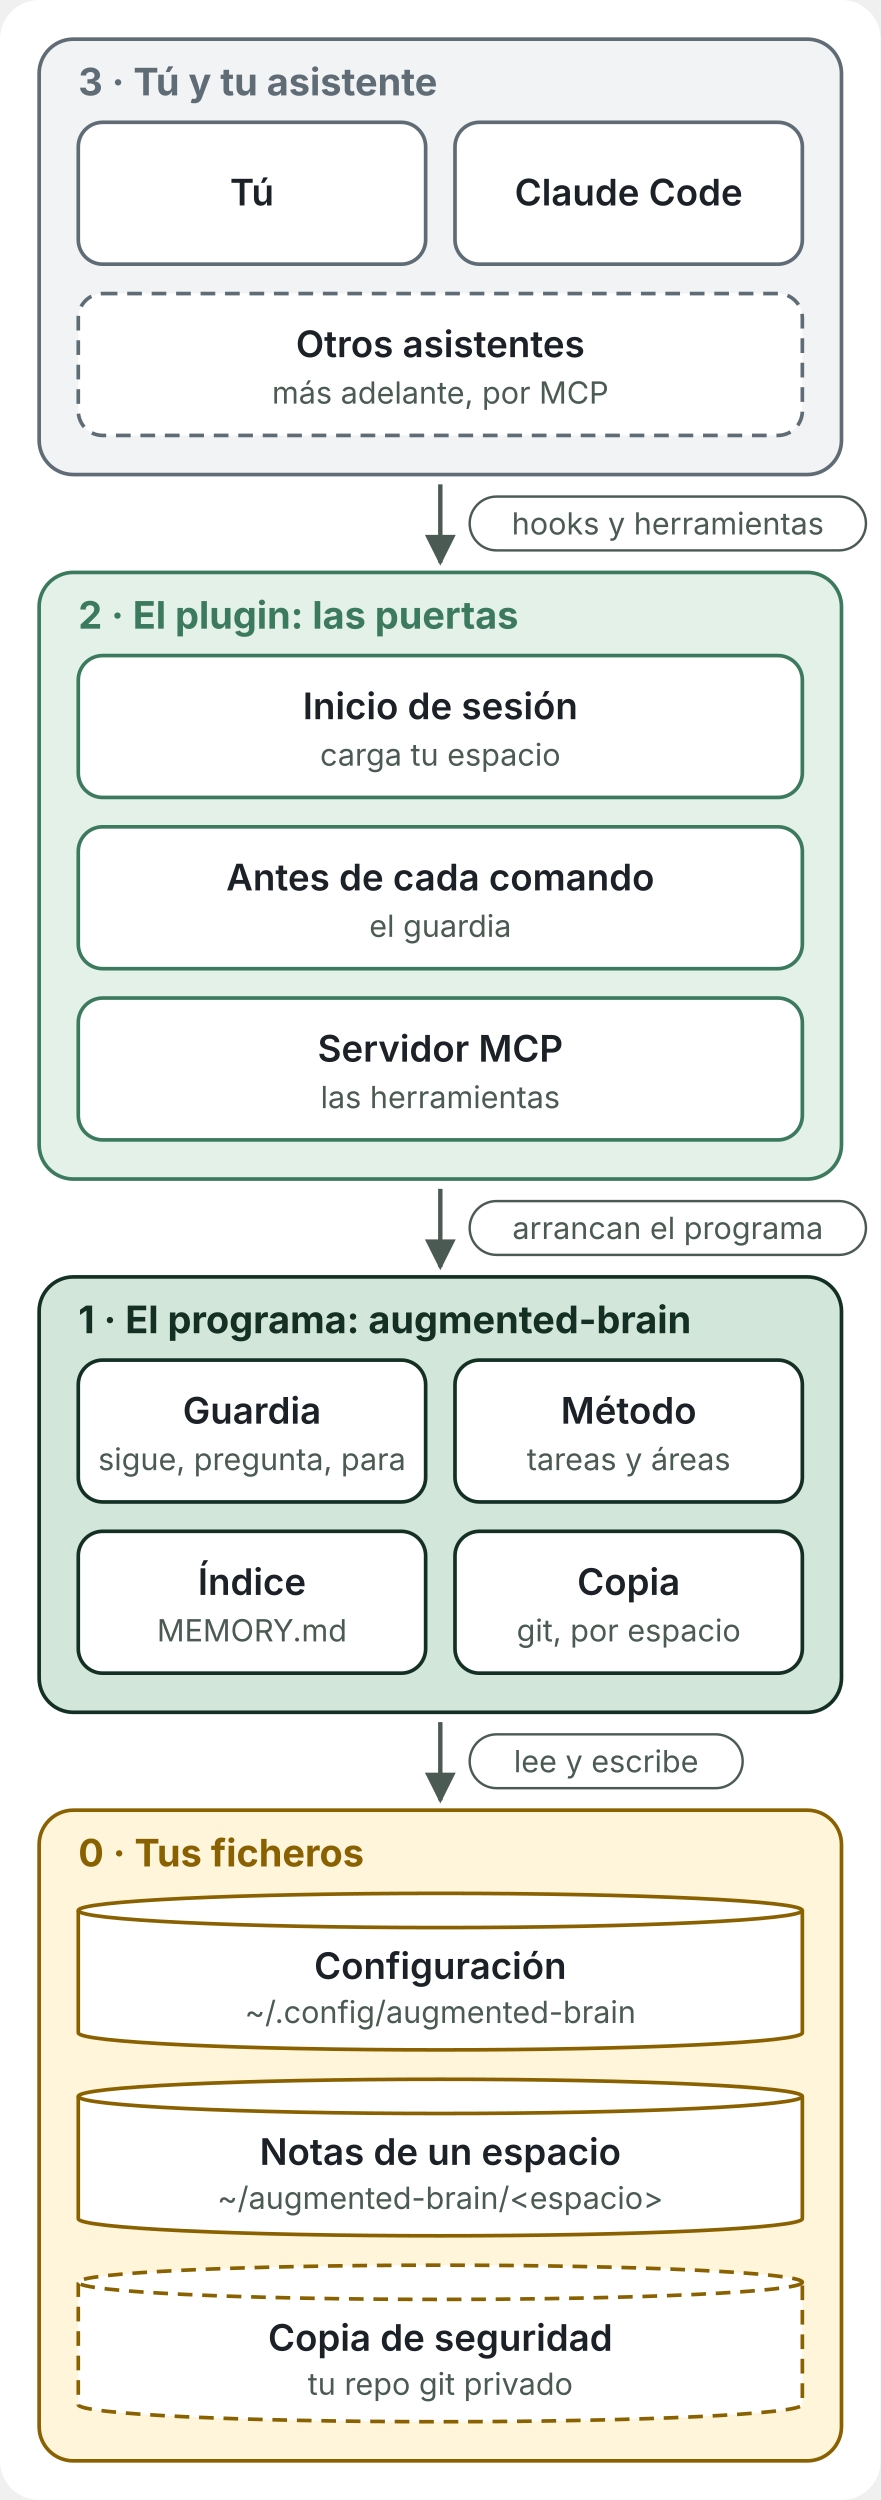
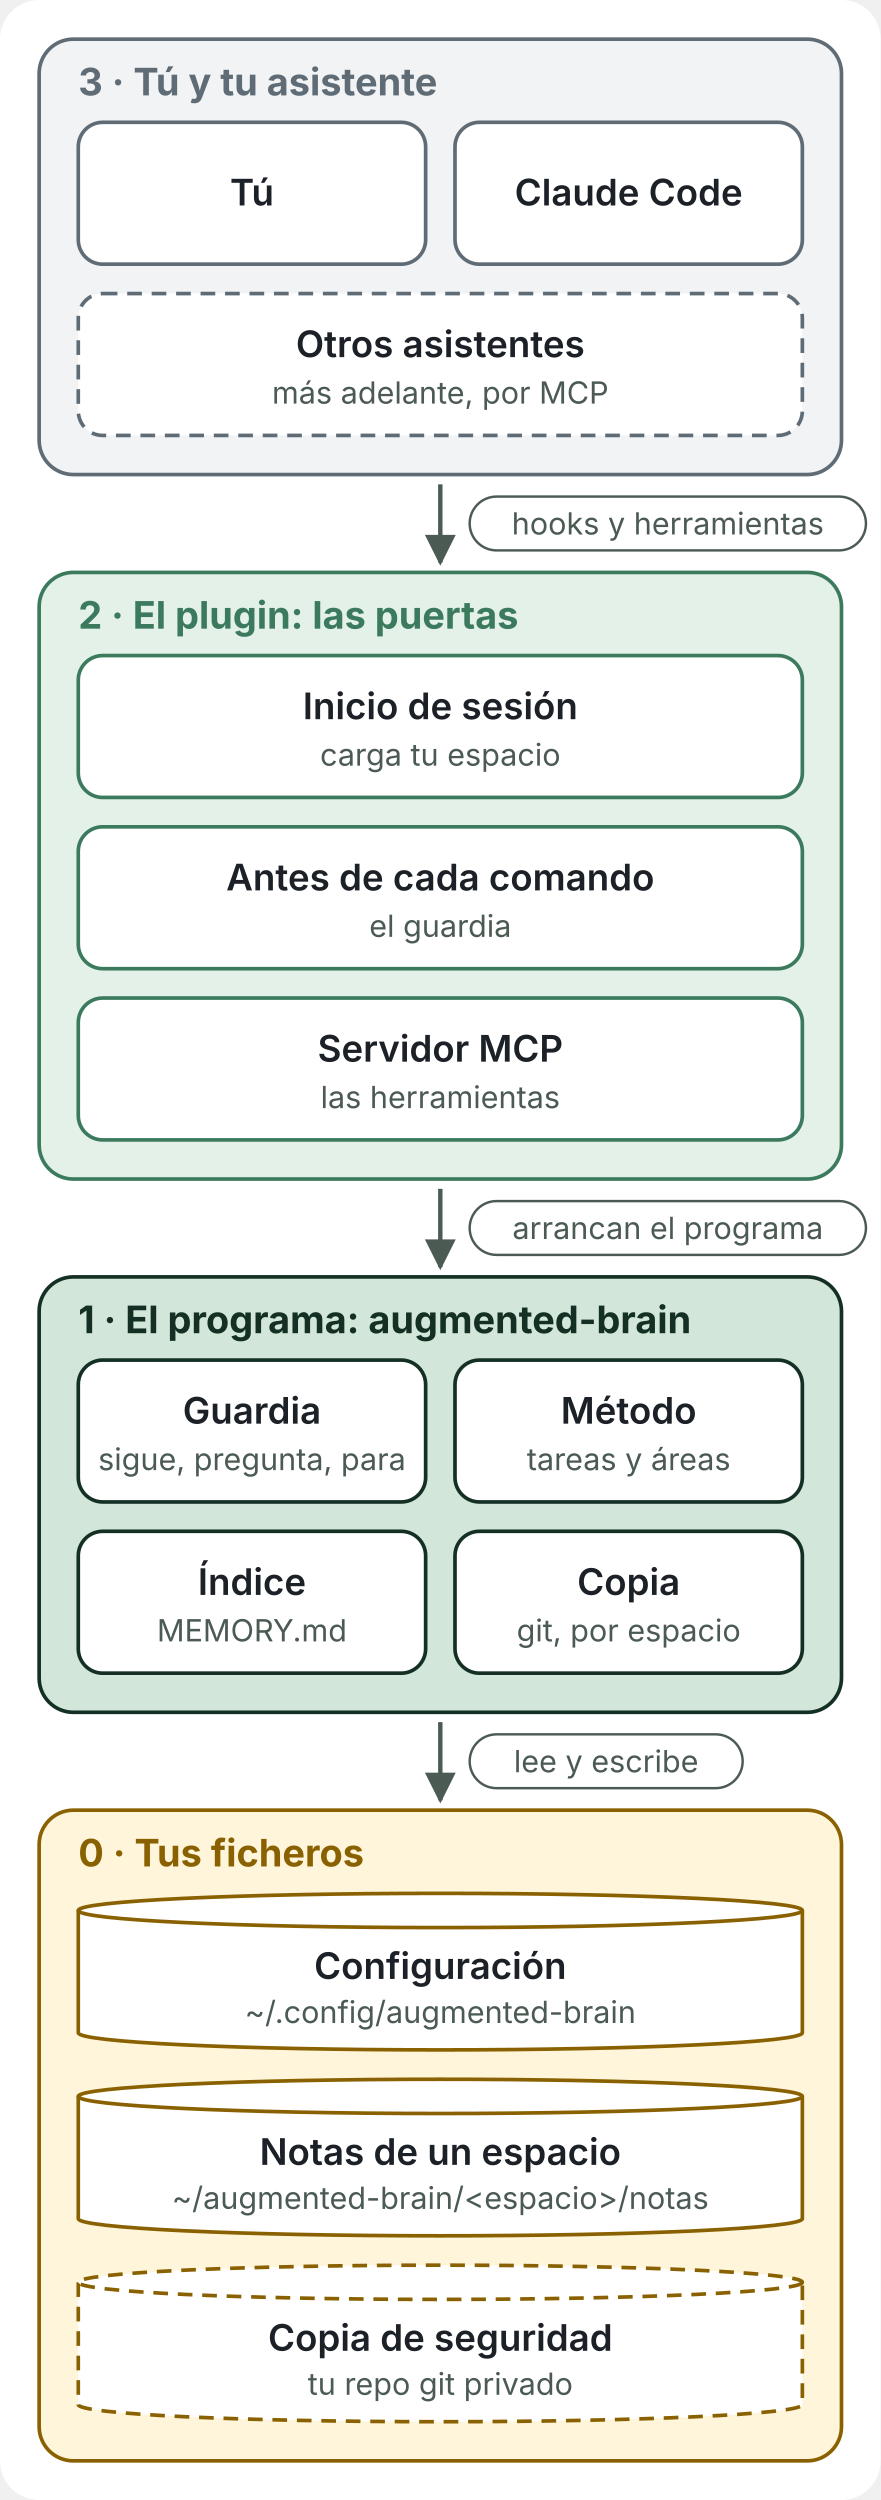
<svg xmlns="http://www.w3.org/2000/svg" viewBox="0 0 360 1022" width="360" height="1022" role="img" aria-label="augmented brain en cuatro capas">
  <defs>
    <marker id="arrow" viewBox="0 0 10 10" refX="9" refY="5" markerWidth="7" markerHeight="7" orient="auto-start-reverse">
      <path d="M0,0 L10,5 L0,10 z" fill="#4B5A52" />
    </marker>
  </defs>
  <rect width="360" height="1022" rx="16" fill="#FFFFFF" />
  <rect x="16.0" y="16.0" width="328.0" height="178.0" rx="14" fill="#F1F3F5" stroke="#5F6B75" stroke-width="1.5" />
  <text x="32.0" y="39.0" text-anchor="start" font-family="'IBM Plex Sans', Inter, 'Segoe UI', Helvetica, Arial, sans-serif" font-size="15.5" font-weight="700" fill="#5F6B75">3 · Tú y tu asistente</text>
  <rect x="32.0" y="50.0" width="142.0" height="58.0" rx="10" fill="#FFFFFF" stroke="#5F6B75" stroke-width="1.5" />
  <text x="103.0" y="84.0" text-anchor="middle" font-family="'IBM Plex Sans', Inter, 'Segoe UI', Helvetica, Arial, sans-serif" font-size="15" font-weight="600" fill="#1C2128">Tú</text>
  <rect x="186.0" y="50.0" width="142.0" height="58.0" rx="10" fill="#FFFFFF" stroke="#5F6B75" stroke-width="1.5" />
  <text x="257.0" y="84.0" text-anchor="middle" font-family="'IBM Plex Sans', Inter, 'Segoe UI', Helvetica, Arial, sans-serif" font-size="15" font-weight="600" fill="#1C2128">Claude Code</text>
  <rect x="32.0" y="120.0" width="296.0" height="58.0" rx="10" fill="#FFFFFF" stroke="#5F6B75" stroke-width="1.5" stroke-dasharray="6 4" />
  <text x="180.0" y="146.0" text-anchor="middle" font-family="'IBM Plex Sans', Inter, 'Segoe UI', Helvetica, Arial, sans-serif" font-size="15" font-weight="600" fill="#1C2128">Otros asistentes</text>
  <text x="180.0" y="165.0" text-anchor="middle" font-family="'IBM Plex Sans', Inter, 'Segoe UI', Helvetica, Arial, sans-serif" font-size="12.5" font-weight="400" fill="#4B5A52">más adelante, por MCP</text>
  <line x1="180.0" y1="198.0" x2="180.0" y2="230.0" stroke="#4B5A52" stroke-width="1.8" marker-end="url(#arrow)" />
  <rect x="192.0" y="203.0" width="162.0" height="22.0" rx="11" fill="#FFFFFF" stroke="#4B5A52" stroke-width="1" />
  <text x="273.0" y="218.5" text-anchor="middle" font-family="'IBM Plex Sans', Inter, 'Segoe UI', Helvetica, Arial, sans-serif" font-size="12.5" font-weight="400" fill="#4B5A52">hooks y herramientas</text>
  <rect x="16.0" y="234.0" width="328.0" height="248.0" rx="14" fill="#E3F1E9" stroke="#3C7A5E" stroke-width="1.5" />
  <text x="32.0" y="257.0" text-anchor="start" font-family="'IBM Plex Sans', Inter, 'Segoe UI', Helvetica, Arial, sans-serif" font-size="15.5" font-weight="700" fill="#3C7A5E">2 · El plugin: las puertas</text>
  <rect x="32.0" y="268.0" width="296.0" height="58.0" rx="10" fill="#FFFFFF" stroke="#3C7A5E" stroke-width="1.5" />
  <text x="180.0" y="294.0" text-anchor="middle" font-family="'IBM Plex Sans', Inter, 'Segoe UI', Helvetica, Arial, sans-serif" font-size="15" font-weight="600" fill="#1C2128">Inicio de sesión</text>
  <text x="180.0" y="313.0" text-anchor="middle" font-family="'IBM Plex Sans', Inter, 'Segoe UI', Helvetica, Arial, sans-serif" font-size="12.5" font-weight="400" fill="#4B5A52">carga tu espacio</text>
  <rect x="32.0" y="338.0" width="296.0" height="58.0" rx="10" fill="#FFFFFF" stroke="#3C7A5E" stroke-width="1.5" />
  <text x="180.0" y="364.0" text-anchor="middle" font-family="'IBM Plex Sans', Inter, 'Segoe UI', Helvetica, Arial, sans-serif" font-size="15" font-weight="600" fill="#1C2128">Antes de cada comando</text>
  <text x="180.0" y="383.0" text-anchor="middle" font-family="'IBM Plex Sans', Inter, 'Segoe UI', Helvetica, Arial, sans-serif" font-size="12.5" font-weight="400" fill="#4B5A52">el guardia</text>
  <rect x="32.0" y="408.0" width="296.0" height="58.0" rx="10" fill="#FFFFFF" stroke="#3C7A5E" stroke-width="1.5" />
  <text x="180.0" y="434.0" text-anchor="middle" font-family="'IBM Plex Sans', Inter, 'Segoe UI', Helvetica, Arial, sans-serif" font-size="15" font-weight="600" fill="#1C2128">Servidor MCP</text>
  <text x="180.0" y="453.0" text-anchor="middle" font-family="'IBM Plex Sans', Inter, 'Segoe UI', Helvetica, Arial, sans-serif" font-size="12.5" font-weight="400" fill="#4B5A52">las herramientas</text>
  <line x1="180.0" y1="486.0" x2="180.0" y2="518.0" stroke="#4B5A52" stroke-width="1.8" marker-end="url(#arrow)" />
  <rect x="192.0" y="491.0" width="162.0" height="22.0" rx="11" fill="#FFFFFF" stroke="#4B5A52" stroke-width="1" />
  <text x="273.0" y="506.5" text-anchor="middle" font-family="'IBM Plex Sans', Inter, 'Segoe UI', Helvetica, Arial, sans-serif" font-size="12.5" font-weight="400" fill="#4B5A52">arrancan el programa</text>
  <rect x="16.0" y="522.0" width="328.0" height="178.0" rx="14" fill="#D3E6DA" stroke="#143024" stroke-width="1.5" />
  <text x="32.0" y="545.0" text-anchor="start" font-family="'IBM Plex Sans', Inter, 'Segoe UI', Helvetica, Arial, sans-serif" font-size="15.5" font-weight="700" fill="#143024">1 · El programa: augmented-brain</text>
  <rect x="32.0" y="556.0" width="142.0" height="58.0" rx="10" fill="#FFFFFF" stroke="#143024" stroke-width="1.5" />
  <text x="103.0" y="582.0" text-anchor="middle" font-family="'IBM Plex Sans', Inter, 'Segoe UI', Helvetica, Arial, sans-serif" font-size="15" font-weight="600" fill="#1C2128">Guardia</text>
  <text x="103.0" y="601.0" text-anchor="middle" font-family="'IBM Plex Sans', Inter, 'Segoe UI', Helvetica, Arial, sans-serif" font-size="12.5" font-weight="400" fill="#4B5A52">sigue, pregunta, para</text>
  <rect x="186.0" y="556.0" width="142.0" height="58.0" rx="10" fill="#FFFFFF" stroke="#143024" stroke-width="1.5" />
  <text x="257.0" y="582.0" text-anchor="middle" font-family="'IBM Plex Sans', Inter, 'Segoe UI', Helvetica, Arial, sans-serif" font-size="15" font-weight="600" fill="#1C2128">Método</text>
  <text x="257.0" y="601.0" text-anchor="middle" font-family="'IBM Plex Sans', Inter, 'Segoe UI', Helvetica, Arial, sans-serif" font-size="12.5" font-weight="400" fill="#4B5A52">tareas y áreas</text>
  <rect x="32.0" y="626.0" width="142.0" height="58.0" rx="10" fill="#FFFFFF" stroke="#143024" stroke-width="1.5" />
  <text x="103.0" y="652.0" text-anchor="middle" font-family="'IBM Plex Sans', Inter, 'Segoe UI', Helvetica, Arial, sans-serif" font-size="15" font-weight="600" fill="#1C2128">Índice</text>
  <text x="103.0" y="671.0" text-anchor="middle" font-family="'IBM Plex Sans', Inter, 'Segoe UI', Helvetica, Arial, sans-serif" font-size="12.5" font-weight="400" fill="#4B5A52">MEMORY.md</text>
  <rect x="186.0" y="626.0" width="142.0" height="58.0" rx="10" fill="#FFFFFF" stroke="#143024" stroke-width="1.5" />
  <text x="257.0" y="652.0" text-anchor="middle" font-family="'IBM Plex Sans', Inter, 'Segoe UI', Helvetica, Arial, sans-serif" font-size="15" font-weight="600" fill="#1C2128">Copia</text>
  <text x="257.0" y="671.0" text-anchor="middle" font-family="'IBM Plex Sans', Inter, 'Segoe UI', Helvetica, Arial, sans-serif" font-size="12.5" font-weight="400" fill="#4B5A52">git, por espacio</text>
  <line x1="180.0" y1="704.0" x2="180.0" y2="736.0" stroke="#4B5A52" stroke-width="1.8" marker-end="url(#arrow)" />
  <rect x="192.0" y="709.0" width="111.6" height="22.0" rx="11" fill="#FFFFFF" stroke="#4B5A52" stroke-width="1" />
  <text x="247.8" y="724.5" text-anchor="middle" font-family="'IBM Plex Sans', Inter, 'Segoe UI', Helvetica, Arial, sans-serif" font-size="12.5" font-weight="400" fill="#4B5A52">lee y escribe</text>
  <rect x="16.0" y="740.0" width="328.0" height="266.0" rx="14" fill="#FFF5DA" stroke="#8A6100" stroke-width="1.5" />
  <text x="32.0" y="763.0" text-anchor="start" font-family="'IBM Plex Sans', Inter, 'Segoe UI', Helvetica, Arial, sans-serif" font-size="15.5" font-weight="700" fill="#8A6100">0 · Tus ficheros</text>
  <path d="M 32.0,781.0 L 32.0,831.0 A 148.0,7 0 0 0 328.0,831.0 L 328.0,781.0" fill="#FFFFFF" stroke="#8A6100" stroke-width="1.5" />
  <ellipse cx="180.0" cy="781.0" rx="148.0" ry="7" fill="#FFFFFF" stroke="#8A6100" stroke-width="1.5" />
  <text x="180.0" y="809.0" text-anchor="middle" font-family="'IBM Plex Sans', Inter, 'Segoe UI', Helvetica, Arial, sans-serif" font-size="15" font-weight="600" fill="#1C2128">Configuración</text>
  <text x="180.0" y="827.0" text-anchor="middle" font-family="'IBM Plex Sans', Inter, 'Segoe UI', Helvetica, Arial, sans-serif" font-size="12.5" font-weight="400" fill="#4B5A52">~/.config/augmented-brain</text>
  <path d="M 32.0,857.0 L 32.0,907.0 A 148.0,7 0 0 0 328.0,907.0 L 328.0,857.0" fill="#FFFFFF" stroke="#8A6100" stroke-width="1.5" />
  <ellipse cx="180.0" cy="857.0" rx="148.0" ry="7" fill="#FFFFFF" stroke="#8A6100" stroke-width="1.5" />
  <text x="180.0" y="885.0" text-anchor="middle" font-family="'IBM Plex Sans', Inter, 'Segoe UI', Helvetica, Arial, sans-serif" font-size="15" font-weight="600" fill="#1C2128">Notas de un espacio</text>
-   <text x="180.0" y="903.0" text-anchor="middle" font-family="'IBM Plex Sans', Inter, 'Segoe UI', Helvetica, Arial, sans-serif" font-size="12.5" font-weight="400" fill="#4B5A52">~/augmented-brain/&lt;espacio&gt;</text>
+   <text x="180.0" y="903.0" text-anchor="middle" font-family="'IBM Plex Sans', Inter, 'Segoe UI', Helvetica, Arial, sans-serif" font-size="12.5" font-weight="400" fill="#4B5A52">~/augmented-brain/&lt;espacio&gt;/notas</text>
  <path d="M 32.0,933.0 L 32.0,983.0 A 148.0,7 0 0 0 328.0,983.0 L 328.0,933.0" fill="#FFFFFF" stroke="#8A6100" stroke-width="1.5" stroke-dasharray="6 4" />
  <ellipse cx="180.0" cy="933.0" rx="148.0" ry="7" fill="#FFFFFF" stroke="#8A6100" stroke-width="1.5" stroke-dasharray="6 4" />
  <text x="180.0" y="961.0" text-anchor="middle" font-family="'IBM Plex Sans', Inter, 'Segoe UI', Helvetica, Arial, sans-serif" font-size="15" font-weight="600" fill="#1C2128">Copia de seguridad</text>
  <text x="180.0" y="979.0" text-anchor="middle" font-family="'IBM Plex Sans', Inter, 'Segoe UI', Helvetica, Arial, sans-serif" font-size="12.5" font-weight="400" fill="#4B5A52">tu repo git privado</text>
</svg>
